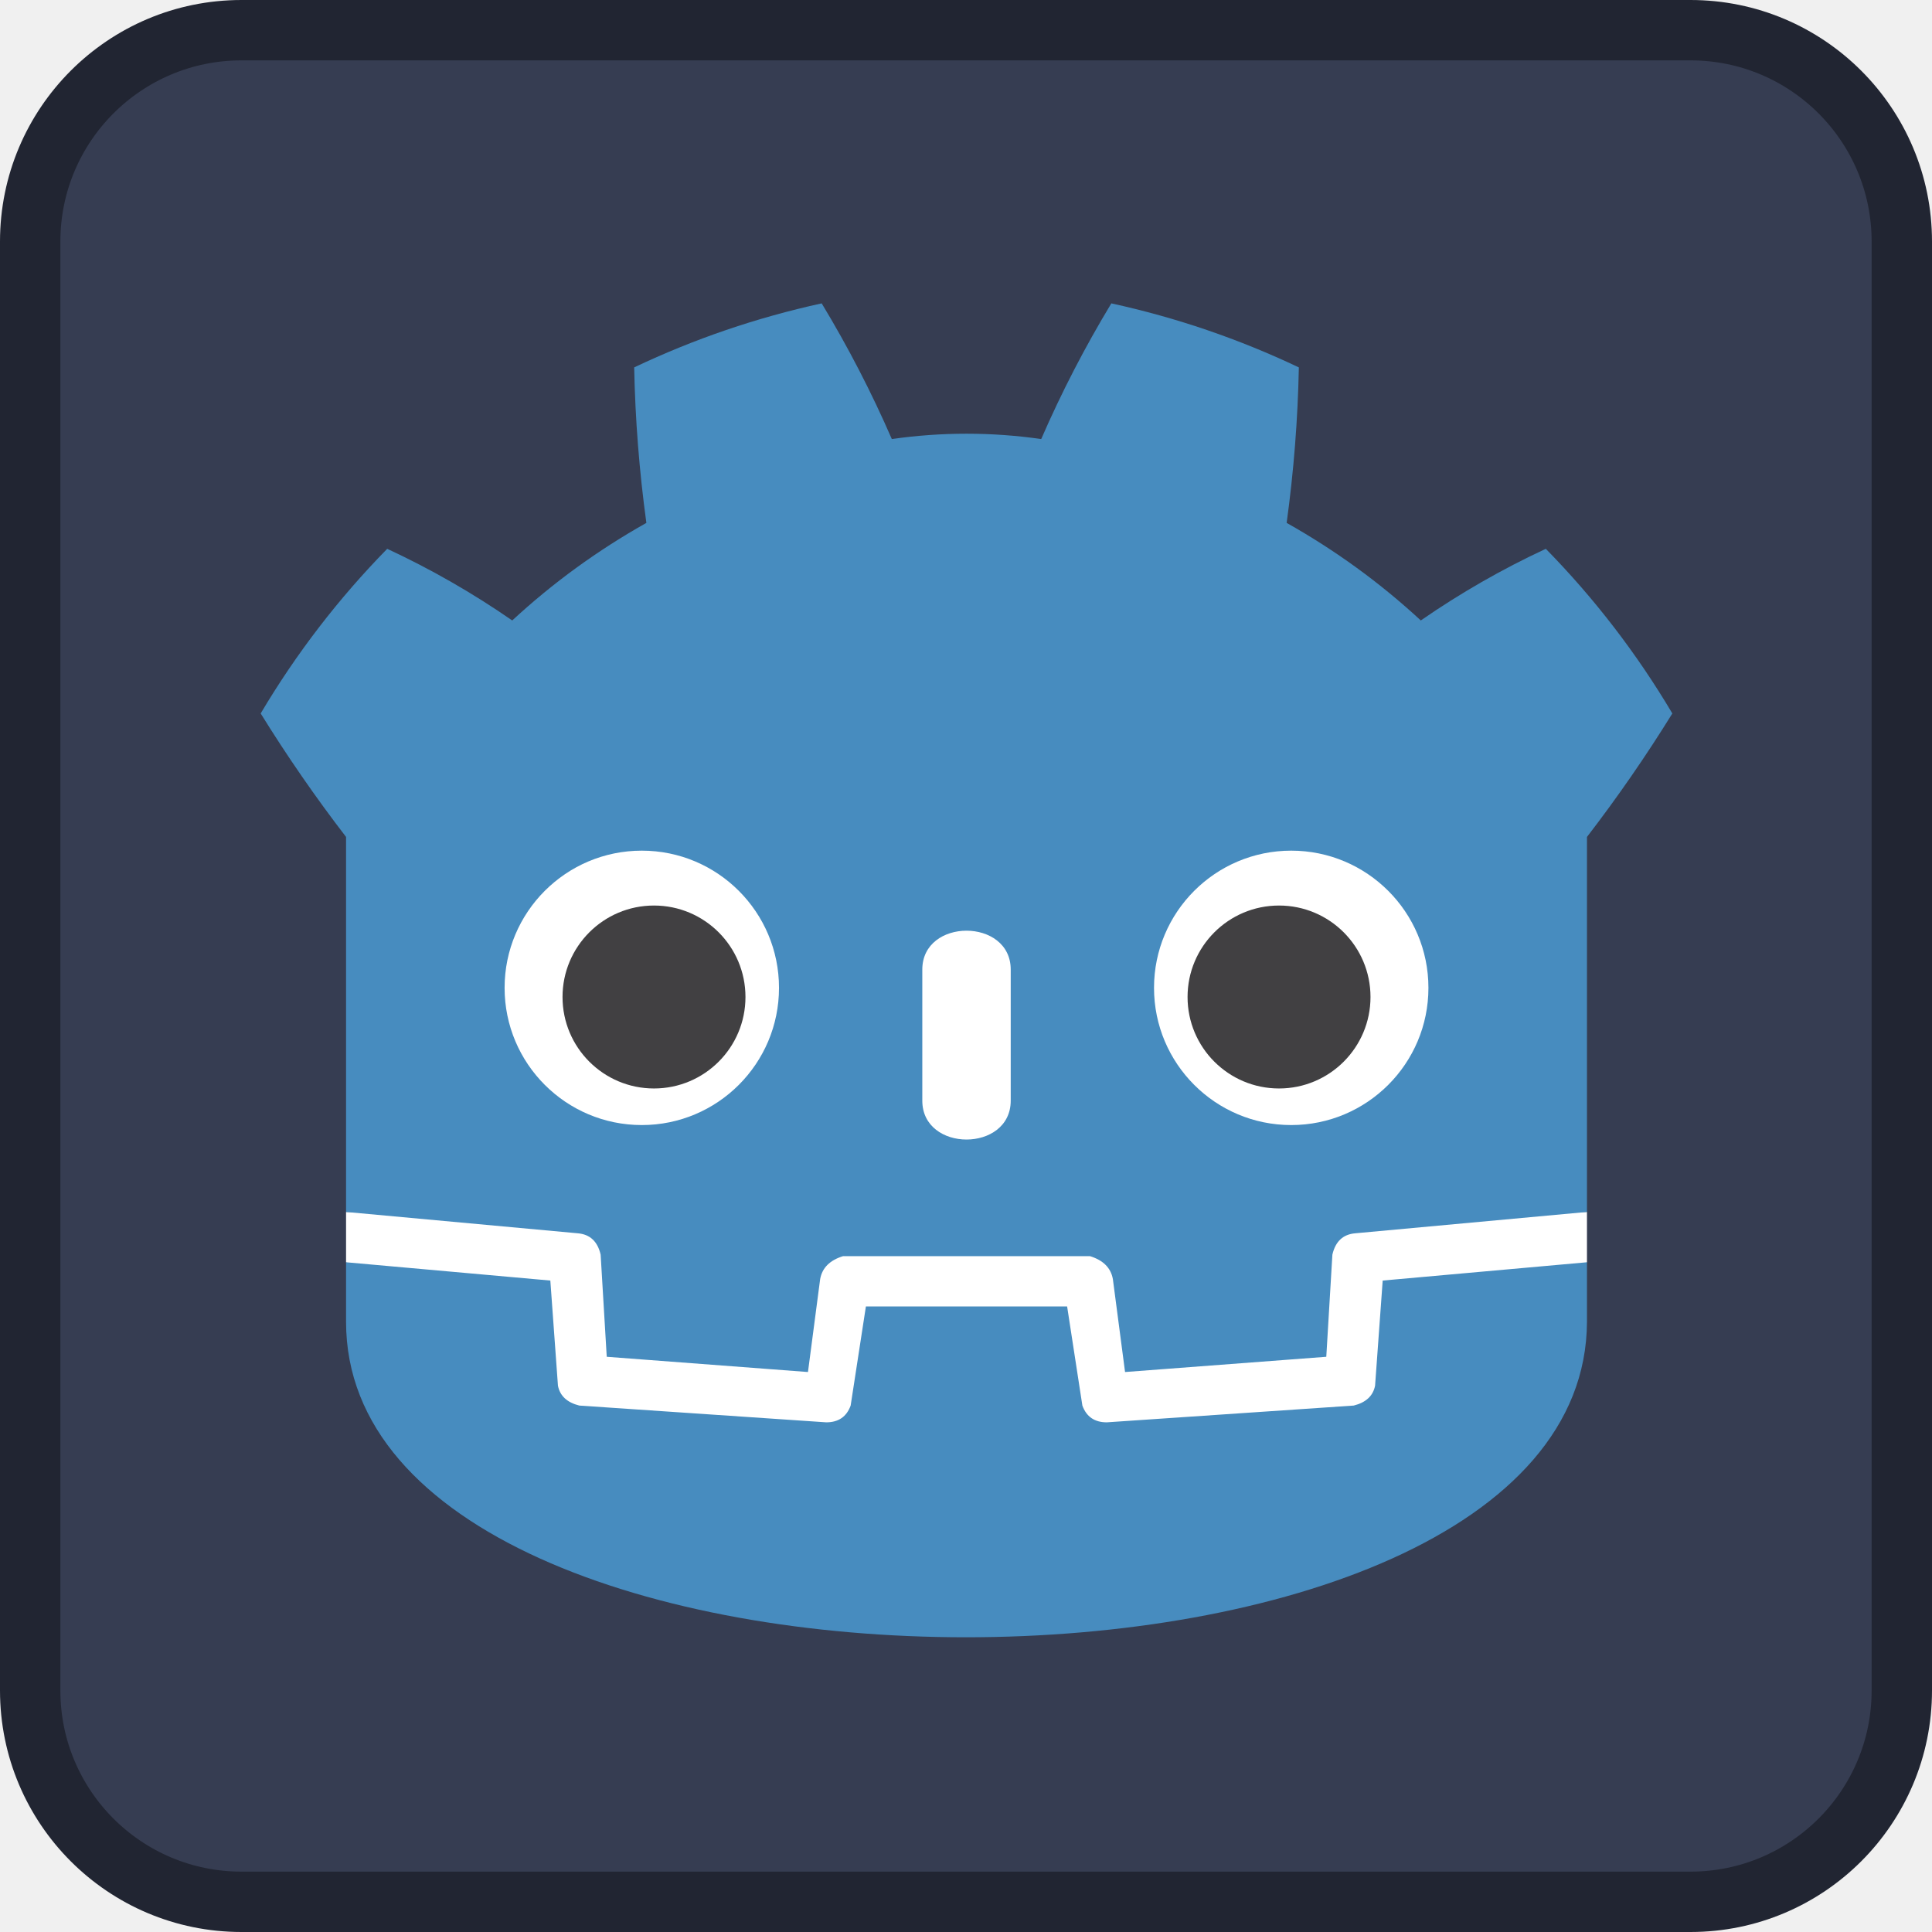
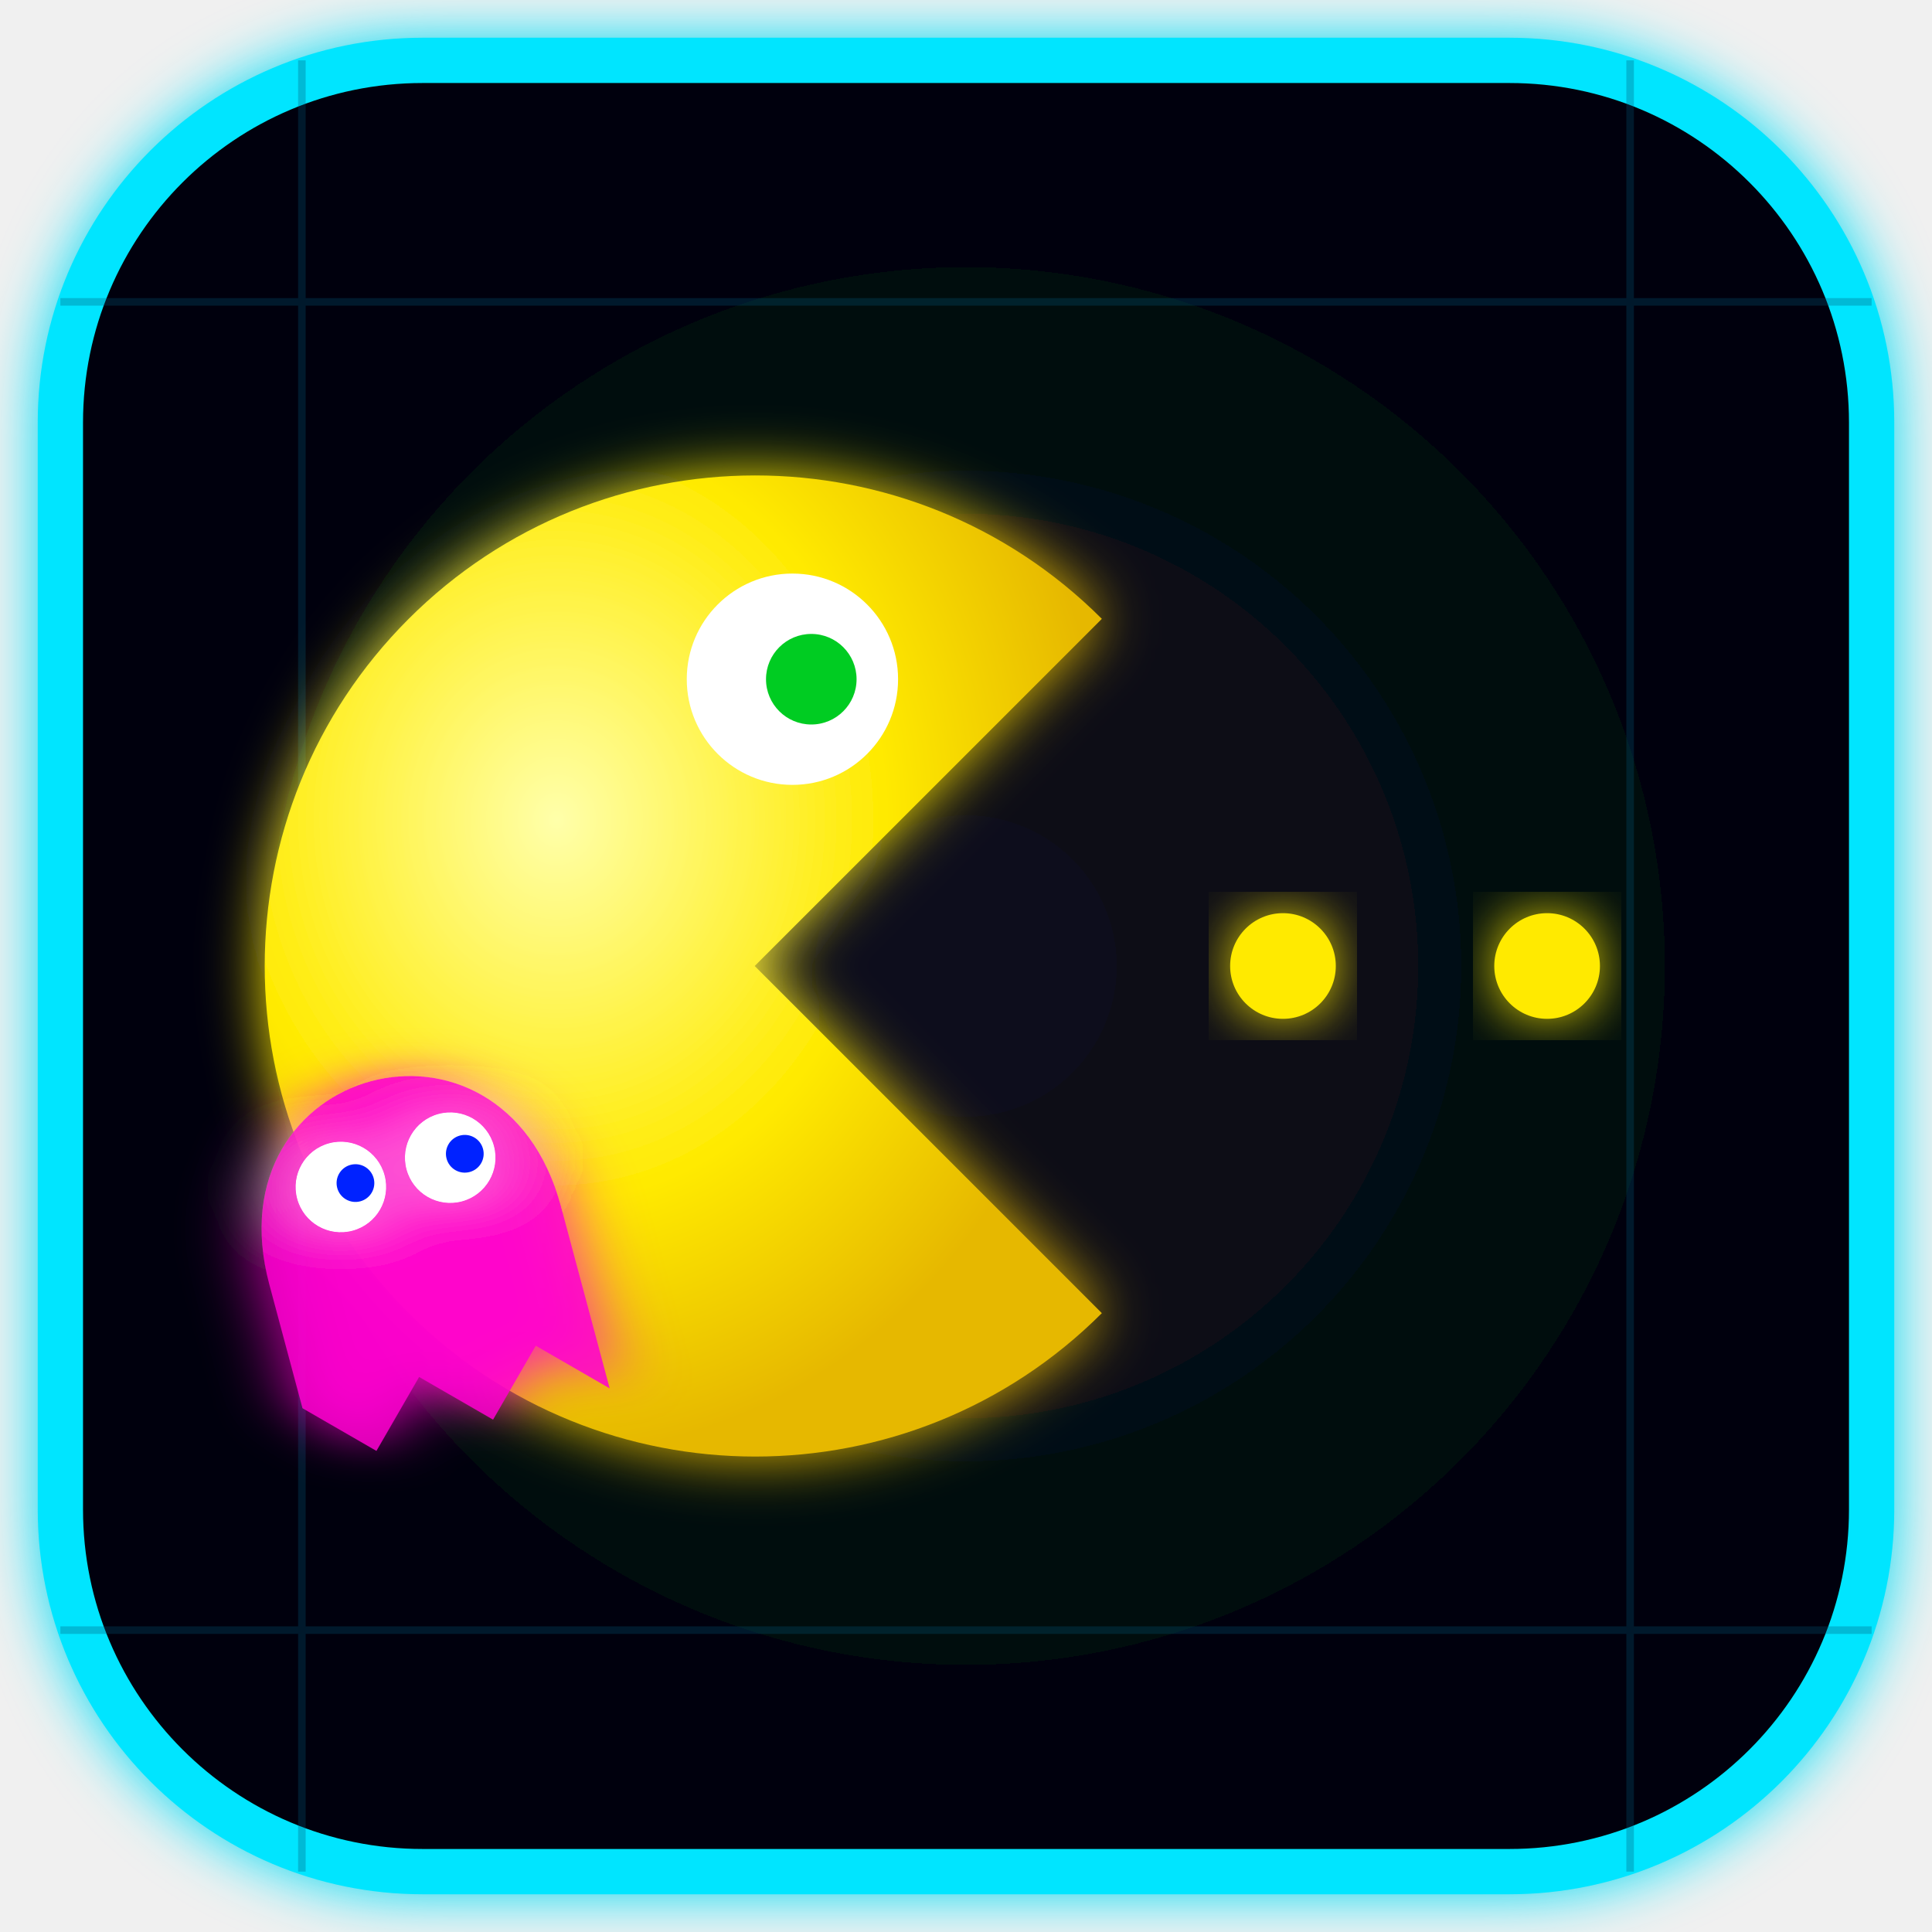
- <svg xmlns="http://www.w3.org/2000/svg" width="128" height="128">
-   <rect width="124" height="124" x="2" y="2" fill="#363d52" stroke="#212532" stroke-width="4" rx="14" />
-   <g fill="#fff" transform="translate(12.322 12.322)scale(.101)">
-     <path d="M105 673v33q407 354 814 0v-33z" />
-     <path fill="#478cbf" d="m105 673 152 14q12 1 15 14l4 67 132 10 8-61q2-11 15-15h162q13 4 15 15l8 61 132-10 4-67q3-13 15-14l152-14V427q30-39 56-81-35-59-83-108-43 20-82 47-40-37-88-64 7-51 8-102-59-28-123-42-26 43-46 89-49-7-98 0-20-46-46-89-64 14-123 42 1 51 8 102-48 27-88 64-39-27-82-47-48 49-83 108 26 42 56 81zm0 33v39c0 276 813 276 814 0v-39l-134 12-5 69q-2 10-14 13l-162 11q-12 0-16-11l-10-65H446l-10 65q-4 11-16 11l-162-11q-12-3-14-13l-5-69z" />
-     <path d="M483 600c0 34 58 34 58 0v-86c0-34-58-34-58 0z" />
-     <circle cx="725" cy="526" r="90" />
-     <circle cx="299" cy="526" r="90" />
-   </g>
-   <g fill="#414042" transform="translate(12.322 12.322)scale(.101)">
-     <circle cx="307" cy="532" r="60" />
-     <circle cx="717" cy="532" r="60" />
+ <svg xmlns="http://www.w3.org/2000/svg" viewBox="0 0 512 512" width="512" height="512">
+   <defs>
+     <radialGradient id="bg-grad" cx="50%" cy="50%" r="50%">
+       <stop offset="0%" stop-color="#0a0f1d" />
+       <stop offset="100%" stop-color="#030408" />
+     </radialGradient>
+     <radialGradient id="pac-grad" cx="35%" cy="35%" r="65%">
+       <stop offset="0%" stop-color="#ffffaa" />
+       <stop offset="60%" stop-color="#ffea00" />
+       <stop offset="100%" stop-color="#e6b800" />
+     </radialGradient>
+     <filter id="neon-glow" x="-20%" y="-20%" width="140%" height="140%">
+       <feGaussianBlur stdDeviation="8" result="blur" />
+       <feMerge>
+         <feMergeNode in="blur" />
+         <feMergeNode in="SourceGraphic" />
+       </feMerge>
+     </filter>
+   </defs>
+   <rect x="16" y="16" width="480" height="480" rx="96" fill="url(#bg-grad)" stroke="#00e5ff" stroke-width="12" filter="url(#neon-glow)" />
+   <path d="M 80 16 L 80 496 M 432 16 L 432 496 M 16 80 L 496 80 M 16 432 L 496 432" stroke="#005577" stroke-width="2" opacity="0.3" />
+   <circle cx="340" cy="256" r="14" fill="#ffea00" filter="url(#neon-glow)" />
+   <circle cx="410" cy="256" r="14" fill="#ffea00" filter="url(#neon-glow)" />
+   <path d="M 200 256 L 292 164 A 130 130 0 1 0 292 348 Z" fill="url(#pac-grad)" filter="url(#neon-glow)" />
+   <circle cx="210" cy="180" r="28" fill="#ffffff" />
+   <circle cx="215" cy="180" r="12" fill="#00cc22" />
+   <g transform="translate(10, 10) rotate(-15 100 320)" filter="url(#neon-glow)">
+     <path d="M 60 320 C 60 260 140 260 140 320 L 140 370 L 124 354 L 108 370 L 92 354 L 76 370 L 60 354 Z" fill="#ff00d0" opacity="0.85" />
+     <circle cx="85" cy="300" r="12" fill="#ffffff" />
+     <circle cx="115" cy="300" r="12" fill="#ffffff" />
+     <circle cx="89" cy="300" r="5" fill="#0022ff" />
+     <circle cx="119" cy="300" r="5" fill="#0022ff" />
  </g>
</svg>
